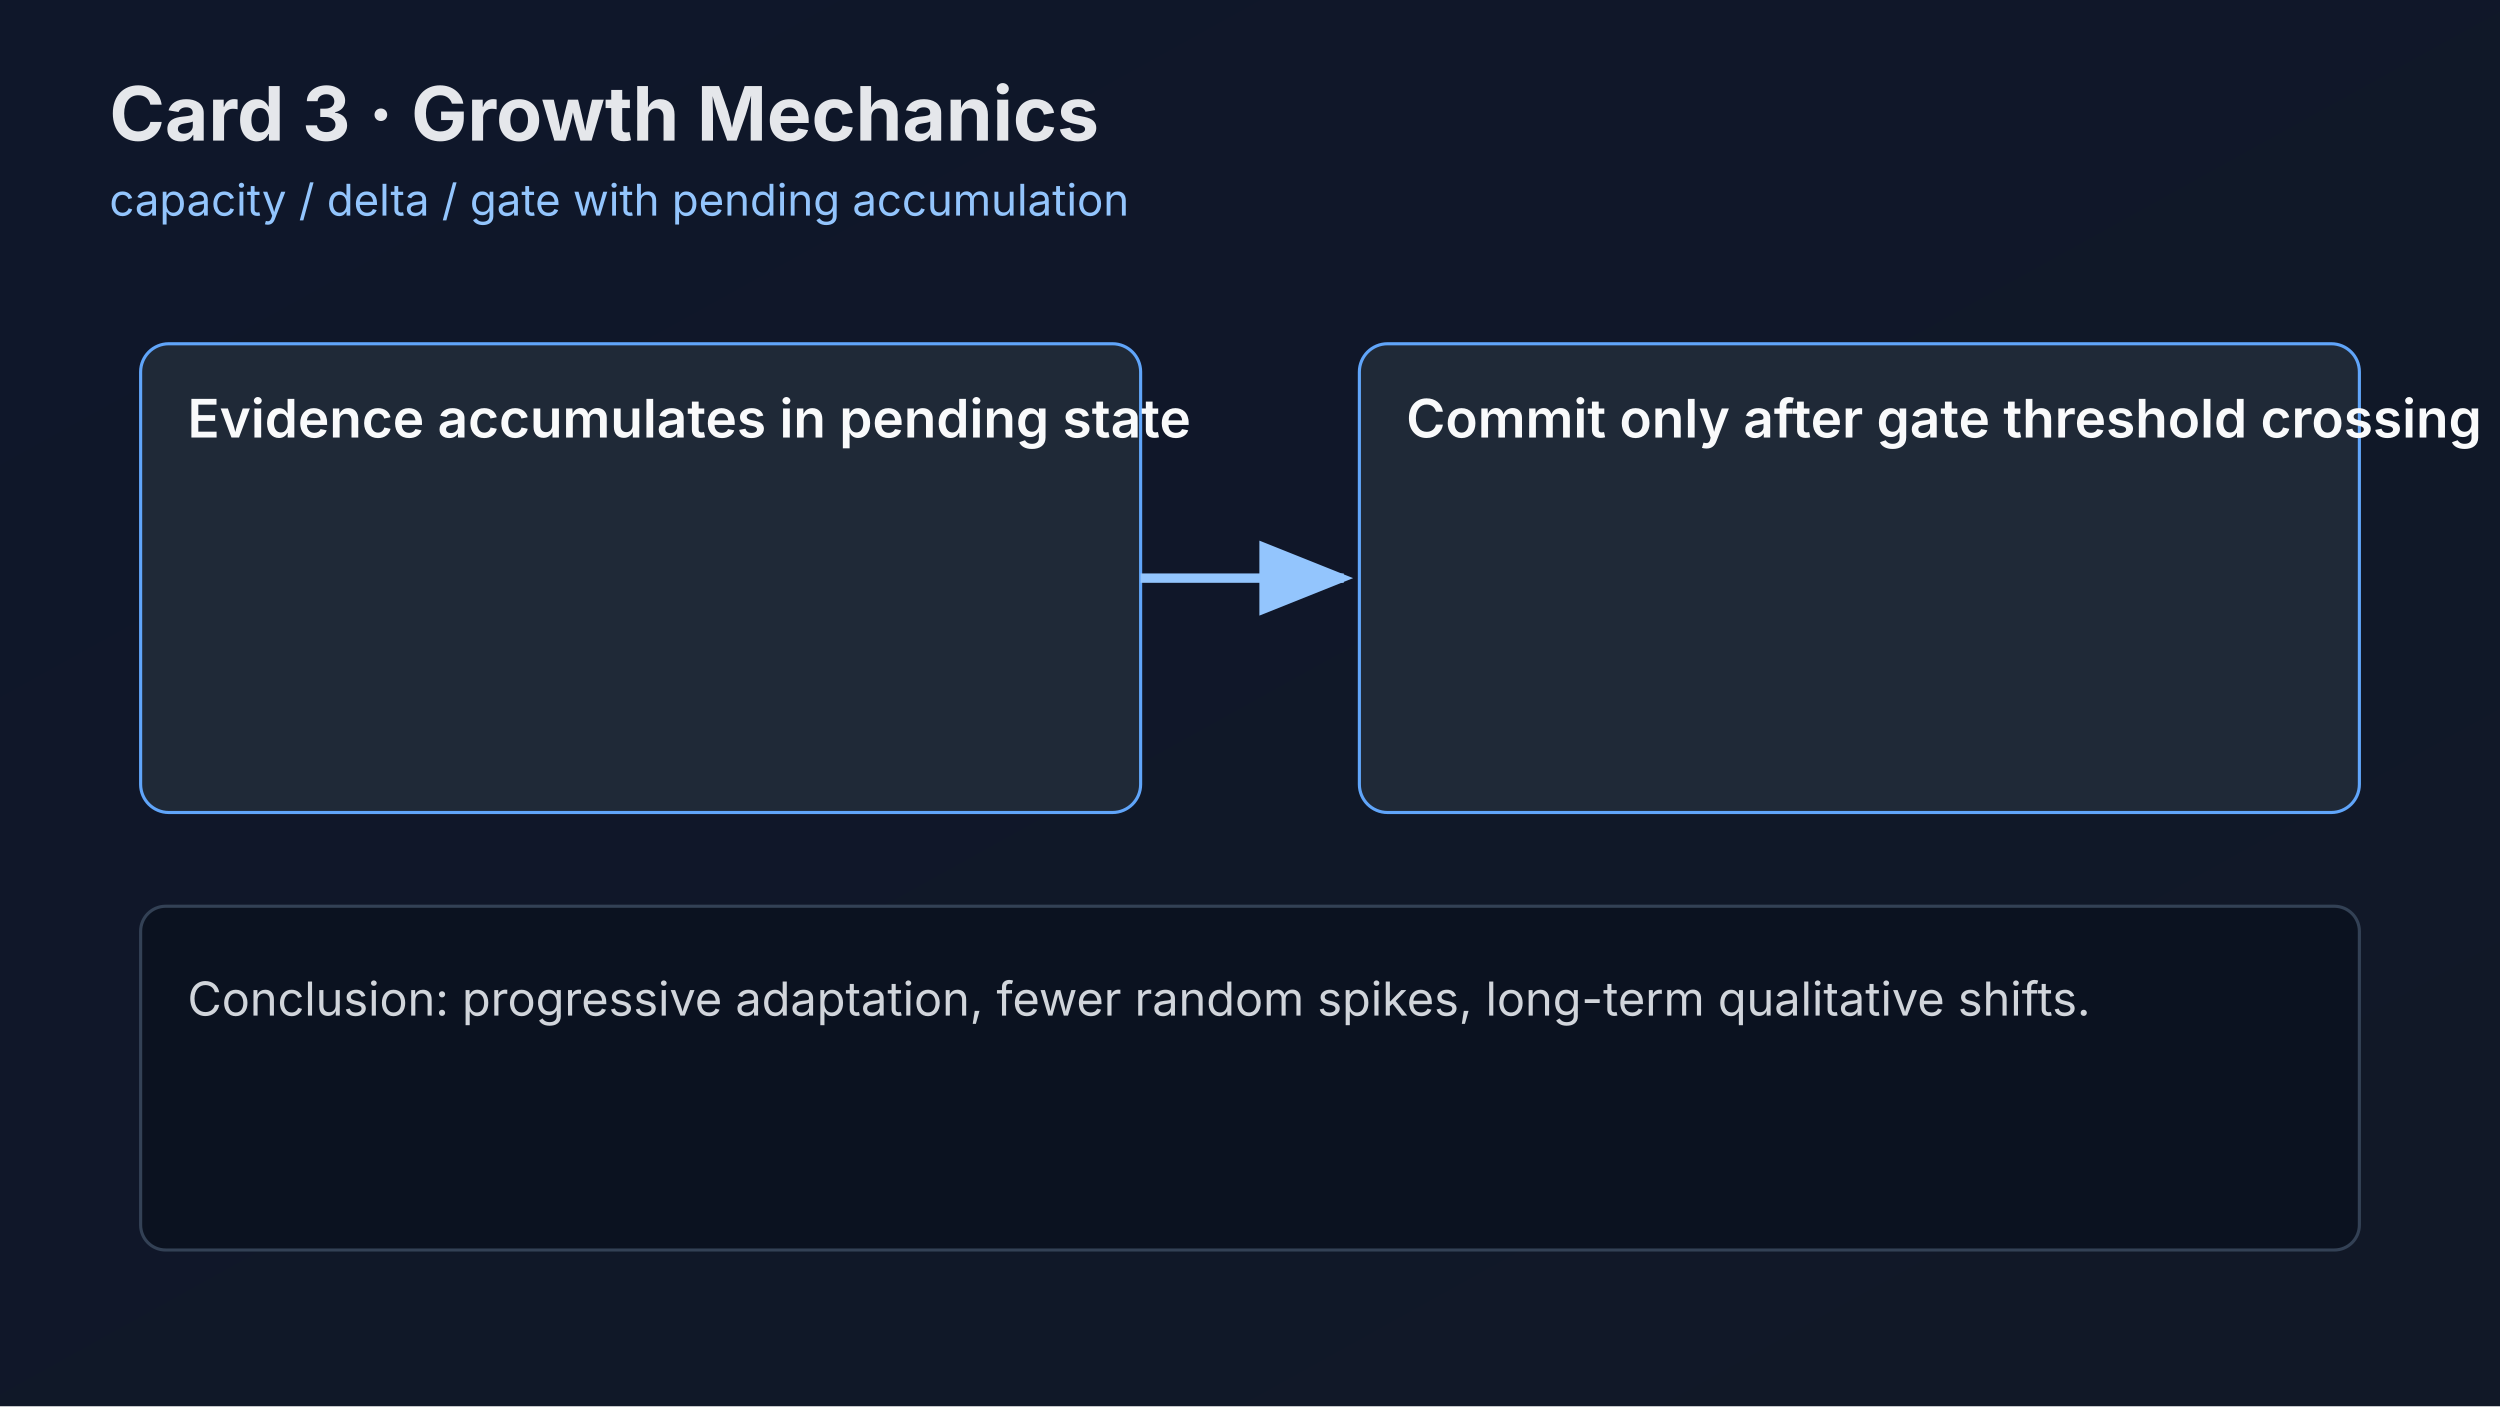
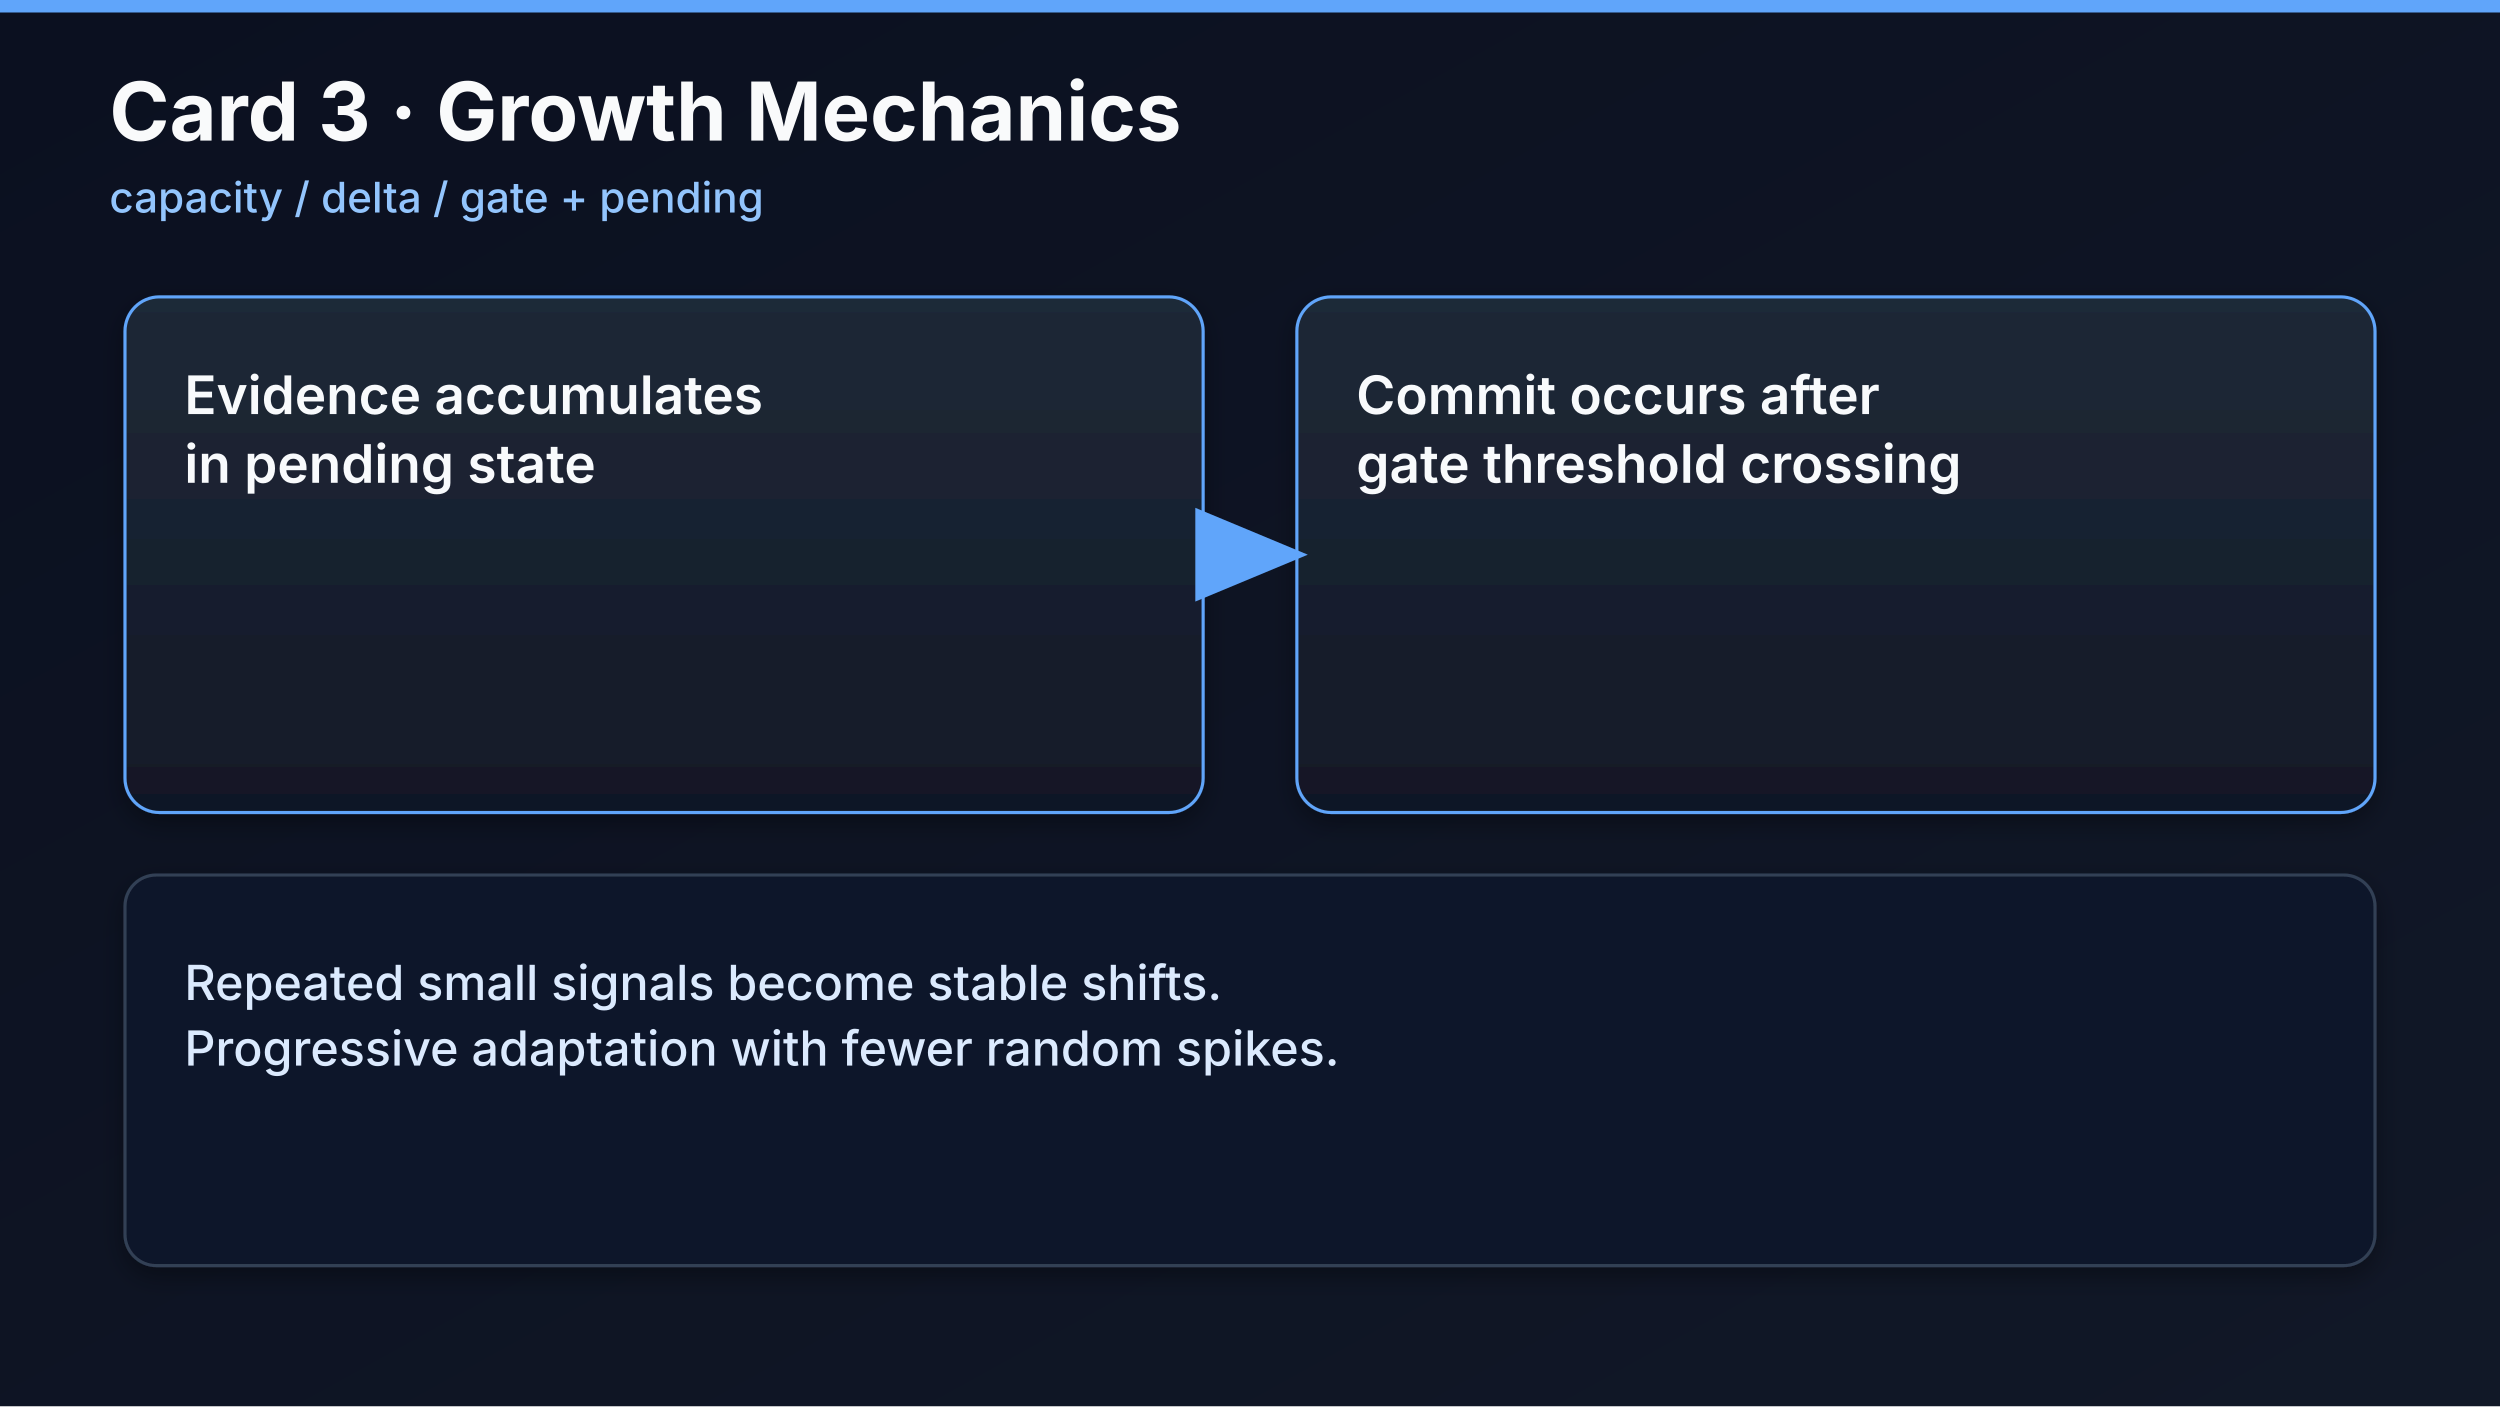
<svg xmlns="http://www.w3.org/2000/svg" width="1600" height="900" viewBox="0 0 1600 900">
  <defs>
    <linearGradient id="bg" x1="0" y1="0" x2="1" y2="1">
-       <stop offset="0%" stop-color="#0f172a" />
+       <stop offset="0%" stop-color="#0b1020" />
      <stop offset="100%" stop-color="#111827" />
    </linearGradient>
-     <marker id="arrow" markerWidth="10" markerHeight="8" refX="9" refY="4" orient="auto">
-       <polygon points="0,0 10,4 0,8" fill="#93c5fd" />
+     <linearGradient id="card" x1="0" y1="0" x2="0" y2="1">
+       <stop offset="0%" stop-color="#1f2937" />
+       <stop offset="100%" stop-color="#111827" />
+     </linearGradient>
+     <marker id="arrow" markerWidth="12" markerHeight="10" refX="10" refY="5" orient="auto">
+       <polygon points="0,0 12,5 0,10" fill="#60a5fa" />
    </marker>
+     <filter id="shadow" x="-20%" y="-20%" width="140%" height="140%">
+       <feDropShadow dx="0" dy="6" stdDeviation="8" flood-color="#000" flood-opacity="0.35" />
+     </filter>
  </defs>
  <rect width="1600" height="900" fill="url(#bg)" />
-   <text x="70" y="90" fill="#e5e7eb" font-size="48" font-family="Inter,Segoe UI,Arial" font-weight="700">Card 3 · Growth Mechanics</text>
-   <text x="70" y="138" fill="#93c5fd" font-size="28" font-family="Inter,Segoe UI,Arial">capacity / delta / gate with pending accumulation</text>
-   <rect x="90" y="220" width="640" height="300" rx="18" fill="#1f2937" stroke="#60a5fa" stroke-width="2" />
-   <text x="120" y="280" fill="#f9fafb" font-size="34" font-family="Inter,Segoe UI,Arial" font-weight="600">Evidence accumulates in pending state</text>
-   <rect x="870" y="220" width="640" height="300" rx="18" fill="#1f2937" stroke="#60a5fa" stroke-width="2" />
-   <text x="900" y="280" fill="#f9fafb" font-size="34" font-family="Inter,Segoe UI,Arial" font-weight="600">Commit only after gate threshold crossing</text>
-   <line x1="730" y1="370" x2="860" y2="370" stroke="#93c5fd" stroke-width="6" marker-end="url(#arrow)" />
-   <rect x="90" y="580" width="1420" height="220" rx="16" fill="#0b1220" stroke="#334155" stroke-width="2" />
-   <text x="120" y="650" fill="#d1d5db" font-size="30" font-family="Inter,Segoe UI,Arial">Conclusion: progressive adaptation, fewer random spikes, long-term qualitative shifts.</text>
+   <rect x="0" y="0" width="1600" height="8" fill="#60a5fa" />
+   <text x="70" y="90" fill="#f9fafb" font-size="52" font-family="Inter, Segoe UI, Arial" font-weight="700">Card 3 · Growth Mechanics</text>
+   <text x="70" y="136" fill="#93c5fd" font-size="27" font-family="Inter, Segoe UI, Arial" font-weight="500">capacity / delta / gate + pending</text>
+   <rect x="80" y="190" width="690" height="330" rx="22" fill="url(#card)" stroke="#60a5fa" stroke-width="2" filter="url(#shadow)" />
+   <rect x="830" y="190" width="690" height="330" rx="22" fill="url(#card)" stroke="#60a5fa" stroke-width="2" filter="url(#shadow)" />
+   <line x1="770" y1="355" x2="825" y2="355" stroke="#60a5fa" stroke-width="6" marker-end="url(#arrow)" />
+   <rect x="80" y="560" width="1440" height="250" rx="20" fill="#0f172a" stroke="#334155" stroke-width="2" filter="url(#shadow)" />
+   <text x="118" y="265" fill="#f8fafc" font-size="34" font-family="Inter, Segoe UI, Arial" font-weight="600">
+     <tspan x="118" dy="0">Evidence accumulates</tspan>
+     <tspan x="118" dy="44">in pending state</tspan>
+   </text>
+   <text x="868" y="265" fill="#f8fafc" font-size="34" font-family="Inter, Segoe UI, Arial" font-weight="600">
+     <tspan x="868" dy="0">Commit occurs after</tspan>
+     <tspan x="868" dy="44">gate threshold crossing</tspan>
+   </text>
+   <text x="118" y="640" fill="#dbeafe" font-size="31" font-family="Inter, Segoe UI, Arial" font-weight="500">
+     <tspan x="118" dy="0">Repeated small signals become stable shifts.</tspan>
+     <tspan x="118" dy="42">Progressive adaptation with fewer random spikes.</tspan>
+   </text>
</svg>
